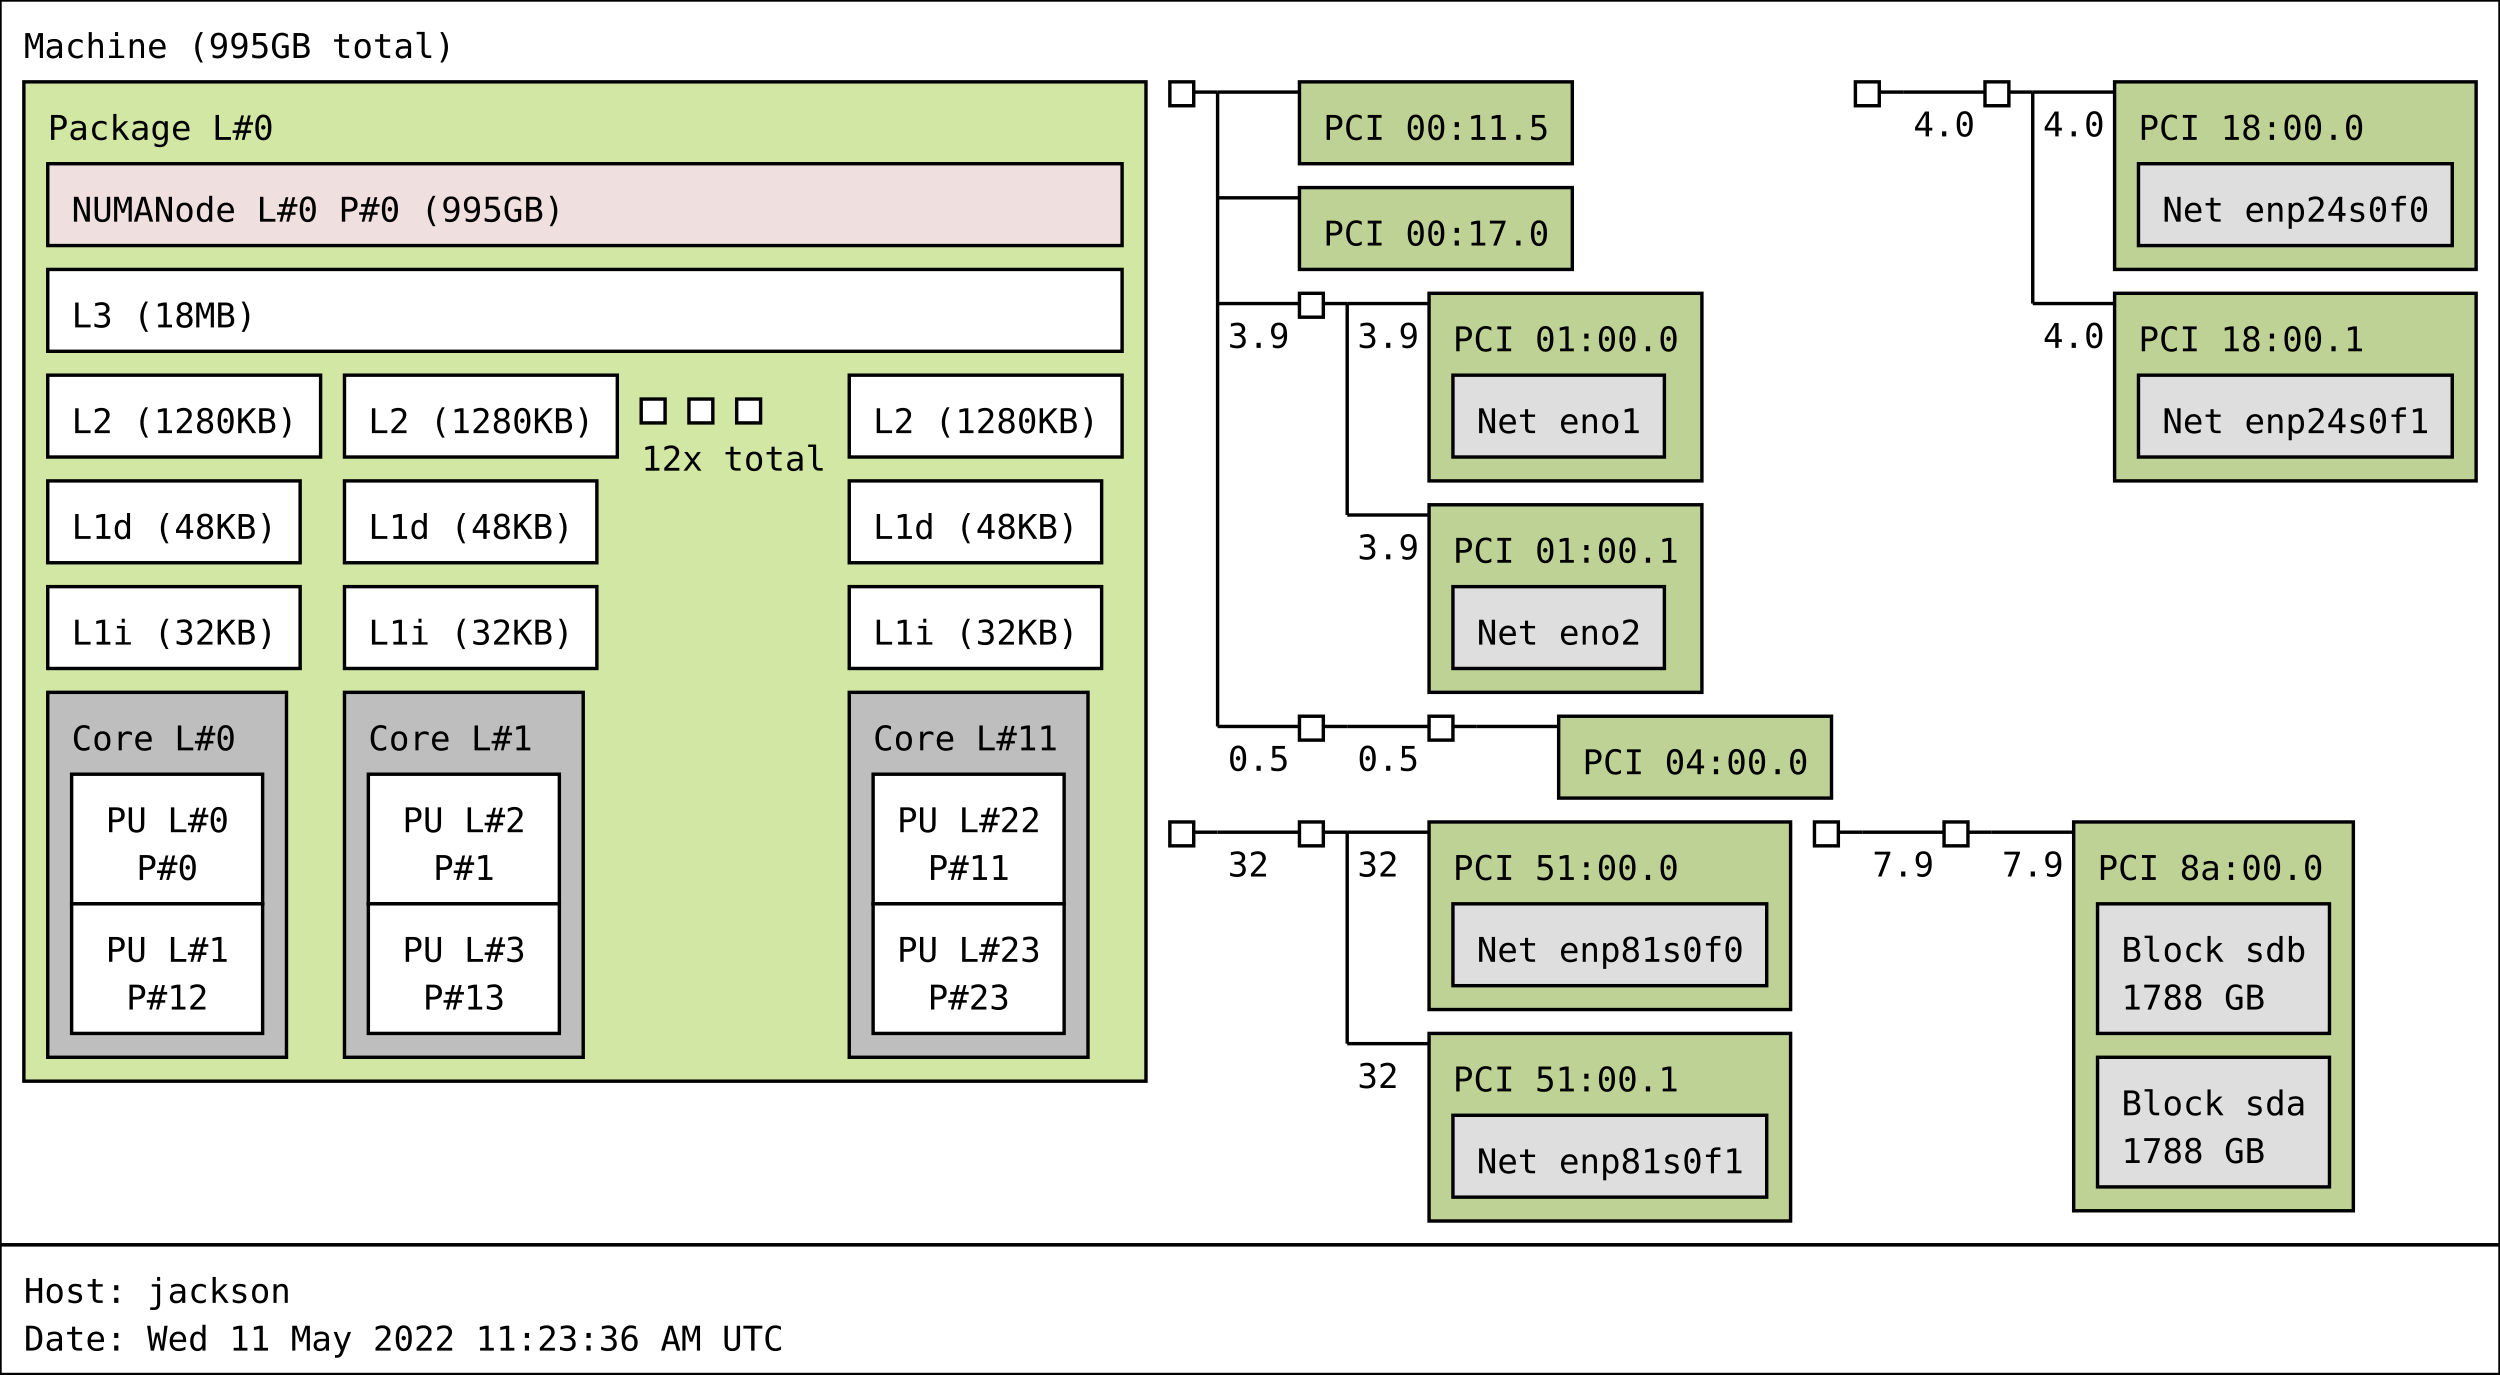
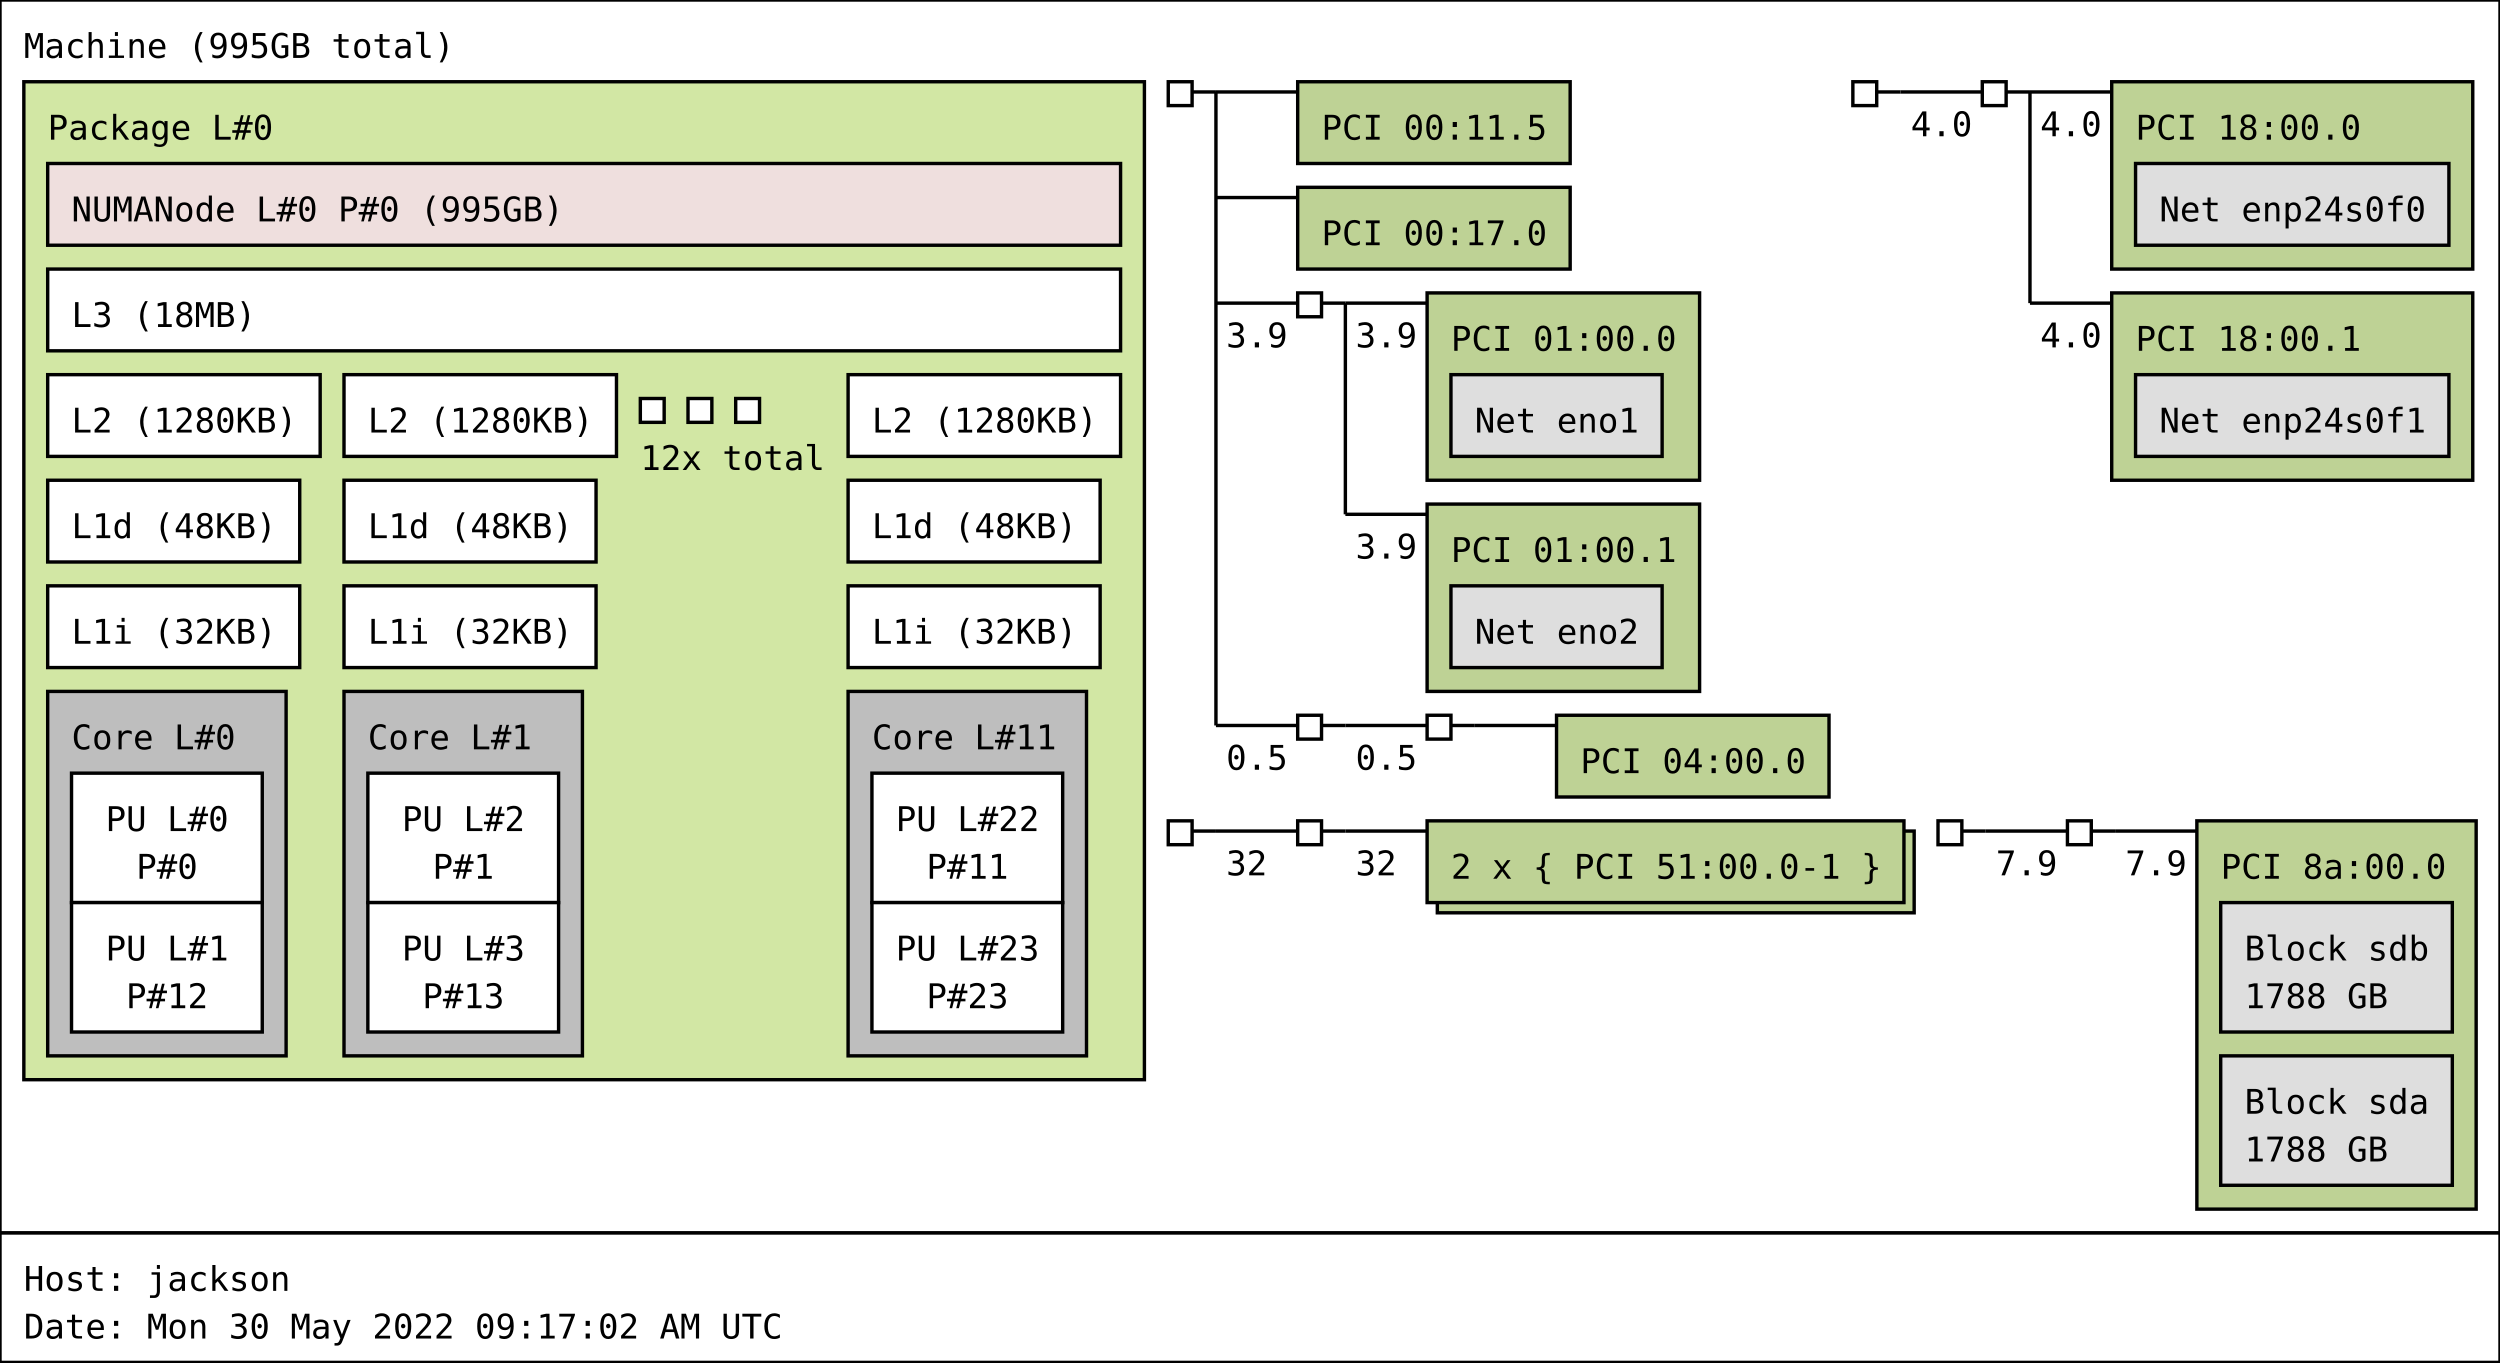
- <svg xmlns="http://www.w3.org/2000/svg" width="733px" height="403px" viewBox="0 0 733px 403px" version="1.1">
-   <rect id="Machine_0_rect" class="Machine" x="0" y="0" width="733" height="365" fill="rgb(255,255,255)" stroke="rgb(0,0,0)" stroke-width="1" />
+ <svg xmlns="http://www.w3.org/2000/svg" width="734px" height="400px" viewBox="0 0 734px 400px" version="1.1">
+   <rect id="Machine_0_rect" class="Machine" x="0" y="0" width="734" height="362" fill="rgb(255,255,255)" stroke="rgb(0,0,0)" stroke-width="1" />
  <text id="Machine_0_text" class="Machine" font-family="Monospace" x="7" y="17" fill="rgb(0,0,0)" font-size="10px">Machine (995GB total)</text>
  <rect id="Package_0_rect" class="Package" x="7" y="24" width="329" height="293" fill="rgb(210,231,164)" stroke="rgb(0,0,0)" stroke-width="1" />
  <text id="Package_0_text" class="Package" font-family="Monospace" x="14" y="41" fill="rgb(0,0,0)" font-size="10px">Package L#0</text>
  <rect id="L3_0_rect" class="L3" x="14" y="79" width="315" height="24" fill="rgb(255,255,255)" stroke="rgb(0,0,0)" stroke-width="1" />
  <text id="L3_0_text" class="L3" font-family="Monospace" x="21" y="96" fill="rgb(0,0,0)" font-size="10px">L3 (18MB)</text>
  <rect id="L2_0_rect" class="L2" x="14" y="110" width="80" height="24" fill="rgb(255,255,255)" stroke="rgb(0,0,0)" stroke-width="1" />
  <text id="L2_0_text" class="L2" font-family="Monospace" x="21" y="127" fill="rgb(0,0,0)" font-size="10px">L2 (1280KB)</text>
  <rect id="L1d_0_rect" class="L1d" x="14" y="141" width="74" height="24" fill="rgb(255,255,255)" stroke="rgb(0,0,0)" stroke-width="1" />
  <text id="L1d_0_text" class="L1d" font-family="Monospace" x="21" y="158" fill="rgb(0,0,0)" font-size="10px">L1d (48KB)</text>
  <rect id="L1i_0_rect" class="L1i" x="14" y="172" width="74" height="24" fill="rgb(255,255,255)" stroke="rgb(0,0,0)" stroke-width="1" />
  <text id="L1i_0_text" class="L1i" font-family="Monospace" x="21" y="189" fill="rgb(0,0,0)" font-size="10px">L1i (32KB)</text>
  <rect id="Core_0_rect" class="Core" x="14" y="203" width="70" height="107" fill="rgb(190,190,190)" stroke="rgb(0,0,0)" stroke-width="1" />
  <text id="Core_0_text" class="Core" font-family="Monospace" x="21" y="220" fill="rgb(0,0,0)" font-size="10px">Core L#0</text>
  <rect id="PU_0_rect" class="PU" x="21" y="227" width="56" height="38" fill="rgb(255,255,255)" stroke="rgb(0,0,0)" stroke-width="1" />
  <text id="PU_0_text" class="PU" font-family="Monospace" x="31" y="244" fill="rgb(0,0,0)" font-size="10px">PU L#0</text>
  <text id="PU_0_text_1" class="PU" font-family="Monospace" x="40" y="258" fill="rgb(0,0,0)" font-size="10px">P#0</text>
  <rect id="PU_1_rect" class="PU" x="21" y="265" width="56" height="38" fill="rgb(255,255,255)" stroke="rgb(0,0,0)" stroke-width="1" />
  <text id="PU_1_text" class="PU" font-family="Monospace" x="31" y="282" fill="rgb(0,0,0)" font-size="10px">PU L#1</text>
  <text id="PU_1_text_1" class="PU" font-family="Monospace" x="37" y="296" fill="rgb(0,0,0)" font-size="10px">P#12</text>
  <rect id="L2_1_rect" class="L2" x="101" y="110" width="80" height="24" fill="rgb(255,255,255)" stroke="rgb(0,0,0)" stroke-width="1" />
  <text id="L2_1_text" class="L2" font-family="Monospace" x="108" y="127" fill="rgb(0,0,0)" font-size="10px">L2 (1280KB)</text>
  <rect id="L1d_1_rect" class="L1d" x="101" y="141" width="74" height="24" fill="rgb(255,255,255)" stroke="rgb(0,0,0)" stroke-width="1" />
  <text id="L1d_1_text" class="L1d" font-family="Monospace" x="108" y="158" fill="rgb(0,0,0)" font-size="10px">L1d (48KB)</text>
  <rect id="L1i_1_rect" class="L1i" x="101" y="172" width="74" height="24" fill="rgb(255,255,255)" stroke="rgb(0,0,0)" stroke-width="1" />
  <text id="L1i_1_text" class="L1i" font-family="Monospace" x="108" y="189" fill="rgb(0,0,0)" font-size="10px">L1i (32KB)</text>
  <rect id="Core_1_rect" class="Core" x="101" y="203" width="70" height="107" fill="rgb(190,190,190)" stroke="rgb(0,0,0)" stroke-width="1" />
  <text id="Core_1_text" class="Core" font-family="Monospace" x="108" y="220" fill="rgb(0,0,0)" font-size="10px">Core L#1</text>
  <rect id="PU_2_rect" class="PU" x="108" y="227" width="56" height="38" fill="rgb(255,255,255)" stroke="rgb(0,0,0)" stroke-width="1" />
  <text id="PU_2_text" class="PU" font-family="Monospace" x="118" y="244" fill="rgb(0,0,0)" font-size="10px">PU L#2</text>
  <text id="PU_2_text_1" class="PU" font-family="Monospace" x="127" y="258" fill="rgb(0,0,0)" font-size="10px">P#1</text>
  <rect id="PU_3_rect" class="PU" x="108" y="265" width="56" height="38" fill="rgb(255,255,255)" stroke="rgb(0,0,0)" stroke-width="1" />
  <text id="PU_3_text" class="PU" font-family="Monospace" x="118" y="282" fill="rgb(0,0,0)" font-size="10px">PU L#3</text>
  <text id="PU_3_text_1" class="PU" font-family="Monospace" x="124" y="296" fill="rgb(0,0,0)" font-size="10px">P#13</text>
  <rect id="L2_2_rect" class="L2" x="188" y="117" width="7" height="7" fill="rgb(255,255,255)" stroke="rgb(0,0,0)" stroke-width="1" />
  <rect id="L2_2_rect" class="L2" x="202" y="117" width="7" height="7" fill="rgb(255,255,255)" stroke="rgb(0,0,0)" stroke-width="1" />
  <rect id="L2_2_rect" class="L2" x="216" y="117" width="7" height="7" fill="rgb(255,255,255)" stroke="rgb(0,0,0)" stroke-width="1" />
  <text id="L2_2_text" class="L2" font-family="Monospace" x="188" y="138" fill="rgb(0,0,0)" font-size="10px">12x total</text>
  <rect id="L2_11_rect" class="L2" x="249" y="110" width="80" height="24" fill="rgb(255,255,255)" stroke="rgb(0,0,0)" stroke-width="1" />
  <text id="L2_11_text" class="L2" font-family="Monospace" x="256" y="127" fill="rgb(0,0,0)" font-size="10px">L2 (1280KB)</text>
  <rect id="L1d_11_rect" class="L1d" x="249" y="141" width="74" height="24" fill="rgb(255,255,255)" stroke="rgb(0,0,0)" stroke-width="1" />
  <text id="L1d_11_text" class="L1d" font-family="Monospace" x="256" y="158" fill="rgb(0,0,0)" font-size="10px">L1d (48KB)</text>
  <rect id="L1i_11_rect" class="L1i" x="249" y="172" width="74" height="24" fill="rgb(255,255,255)" stroke="rgb(0,0,0)" stroke-width="1" />
  <text id="L1i_11_text" class="L1i" font-family="Monospace" x="256" y="189" fill="rgb(0,0,0)" font-size="10px">L1i (32KB)</text>
  <rect id="Core_11_rect" class="Core" x="249" y="203" width="70" height="107" fill="rgb(190,190,190)" stroke="rgb(0,0,0)" stroke-width="1" />
  <text id="Core_11_text" class="Core" font-family="Monospace" x="256" y="220" fill="rgb(0,0,0)" font-size="10px">Core L#11</text>
  <rect id="PU_22_rect" class="PU" x="256" y="227" width="56" height="38" fill="rgb(255,255,255)" stroke="rgb(0,0,0)" stroke-width="1" />
  <text id="PU_22_text" class="PU" font-family="Monospace" x="263" y="244" fill="rgb(0,0,0)" font-size="10px">PU L#22</text>
  <text id="PU_22_text_1" class="PU" font-family="Monospace" x="272" y="258" fill="rgb(0,0,0)" font-size="10px">P#11</text>
  <rect id="PU_23_rect" class="PU" x="256" y="265" width="56" height="38" fill="rgb(255,255,255)" stroke="rgb(0,0,0)" stroke-width="1" />
  <text id="PU_23_text" class="PU" font-family="Monospace" x="263" y="282" fill="rgb(0,0,0)" font-size="10px">PU L#23</text>
  <text id="PU_23_text_1" class="PU" font-family="Monospace" x="272" y="296" fill="rgb(0,0,0)" font-size="10px">P#23</text>
  <rect id="NUMANode_0_rect" class="NUMANode" x="14" y="48" width="315" height="24" fill="rgb(239,223,222)" stroke="rgb(0,0,0)" stroke-width="1" />
  <text id="NUMANode_0_text" class="NUMANode" font-family="Monospace" x="21" y="65" fill="rgb(0,0,0)" font-size="10px">NUMANode L#0 P#0 (995GB)</text>
  <rect id="HostBridge_0_rect" class="HostBridge" x="343" y="24" width="7" height="7" fill="rgb(255,255,255)" stroke="rgb(0,0,0)" stroke-width="1" />
  <line id="HostBridge_0_line" class="HostBridge" x1="350" y1="27" x2="357" y2="27" stroke="rgb(0,0,0)" stroke-width="1" />
  <line id="HostBridge_0_line_2" class="HostBridge" x1="357" y1="27" x2="381" y2="27" stroke="rgb(0,0,0)" stroke-width="1" />
  <line id="HostBridge_0_line_3" class="HostBridge" x1="357" y1="58" x2="381" y2="58" stroke="rgb(0,0,0)" stroke-width="1" />
  <line id="HostBridge_0_line_4" class="HostBridge" x1="357" y1="89" x2="381" y2="89" stroke="rgb(0,0,0)" stroke-width="1" />
  <text id="HostBridge_0_text_4" class="HostBridge" font-family="Monospace" x="360" y="102" fill="rgb(0,0,0)" font-size="10px">3.9</text>
  <line id="HostBridge_0_line_5" class="HostBridge" x1="357" y1="213" x2="381" y2="213" stroke="rgb(0,0,0)" stroke-width="1" />
  <text id="HostBridge_0_text_5" class="HostBridge" font-family="Monospace" x="360" y="226" fill="rgb(0,0,0)" font-size="10px">0.5</text>
  <line id="HostBridge_0_line_1" class="HostBridge" x1="357" y1="27" x2="357" y2="213" stroke="rgb(0,0,0)" stroke-width="1" />
  <rect id="PCI_0_rect" class="PCI" x="381" y="24" width="80" height="24" fill="rgb(190,210,149)" stroke="rgb(0,0,0)" stroke-width="1" />
  <text id="PCI_0_text" class="PCI" font-family="Monospace" x="388" y="41" fill="rgb(0,0,0)" font-size="10px">PCI 00:11.5</text>
  <rect id="PCI_1_rect" class="PCI" x="381" y="55" width="80" height="24" fill="rgb(190,210,149)" stroke="rgb(0,0,0)" stroke-width="1" />
  <text id="PCI_1_text" class="PCI" font-family="Monospace" x="388" y="72" fill="rgb(0,0,0)" font-size="10px">PCI 00:17.0</text>
  <rect id="PCIBridge_1_rect" class="PCIBridge" x="381" y="86" width="7" height="7" fill="rgb(255,255,255)" stroke="rgb(0,0,0)" stroke-width="1" />
  <line id="PCIBridge_1_line" class="PCIBridge" x1="388" y1="89" x2="395" y2="89" stroke="rgb(0,0,0)" stroke-width="1" />
  <line id="PCIBridge_1_line_2" class="PCIBridge" x1="395" y1="89" x2="419" y2="89" stroke="rgb(0,0,0)" stroke-width="1" />
  <text id="PCIBridge_1_text_2" class="PCIBridge" font-family="Monospace" x="398" y="102" fill="rgb(0,0,0)" font-size="10px">3.9</text>
  <line id="PCIBridge_1_line_3" class="PCIBridge" x1="395" y1="151" x2="419" y2="151" stroke="rgb(0,0,0)" stroke-width="1" />
  <text id="PCIBridge_1_text_3" class="PCIBridge" font-family="Monospace" x="398" y="164" fill="rgb(0,0,0)" font-size="10px">3.9</text>
  <line id="PCIBridge_1_line_1" class="PCIBridge" x1="395" y1="89" x2="395" y2="151" stroke="rgb(0,0,0)" stroke-width="1" />
  <rect id="PCI_2_rect" class="PCI" x="419" y="86" width="80" height="55" fill="rgb(190,210,149)" stroke="rgb(0,0,0)" stroke-width="1" />
  <text id="PCI_2_text" class="PCI" font-family="Monospace" x="426" y="103" fill="rgb(0,0,0)" font-size="10px">PCI 01:00.0</text>
  <rect id="Net_0_rect" class="Net" x="426" y="110" width="62" height="24" fill="rgb(222,222,222)" stroke="rgb(0,0,0)" stroke-width="1" />
  <text id="Net_0_text" class="Net" font-family="Monospace" x="433" y="127" fill="rgb(0,0,0)" font-size="10px">Net eno1</text>
  <rect id="PCI_3_rect" class="PCI" x="419" y="148" width="80" height="55" fill="rgb(190,210,149)" stroke="rgb(0,0,0)" stroke-width="1" />
  <text id="PCI_3_text" class="PCI" font-family="Monospace" x="426" y="165" fill="rgb(0,0,0)" font-size="10px">PCI 01:00.1</text>
  <rect id="Net_1_rect" class="Net" x="426" y="172" width="62" height="24" fill="rgb(222,222,222)" stroke="rgb(0,0,0)" stroke-width="1" />
  <text id="Net_1_text" class="Net" font-family="Monospace" x="433" y="189" fill="rgb(0,0,0)" font-size="10px">Net eno2</text>
  <rect id="PCIBridge_2_rect" class="PCIBridge" x="381" y="210" width="7" height="7" fill="rgb(255,255,255)" stroke="rgb(0,0,0)" stroke-width="1" />
  <line id="PCIBridge_2_line" class="PCIBridge" x1="388" y1="213" x2="395" y2="213" stroke="rgb(0,0,0)" stroke-width="1" />
  <line id="PCIBridge_2_line_2" class="PCIBridge" x1="395" y1="213" x2="419" y2="213" stroke="rgb(0,0,0)" stroke-width="1" />
  <text id="PCIBridge_2_text_2" class="PCIBridge" font-family="Monospace" x="398" y="226" fill="rgb(0,0,0)" font-size="10px">0.5</text>
  <line id="PCIBridge_2_line_1" class="PCIBridge" x1="395" y1="213" x2="395" y2="213" stroke="rgb(0,0,0)" stroke-width="1" />
  <rect id="PCIBridge_3_rect" class="PCIBridge" x="419" y="210" width="7" height="7" fill="rgb(255,255,255)" stroke="rgb(0,0,0)" stroke-width="1" />
  <line id="PCIBridge_3_line" class="PCIBridge" x1="426" y1="213" x2="433" y2="213" stroke="rgb(0,0,0)" stroke-width="1" />
  <line id="PCIBridge_3_line_2" class="PCIBridge" x1="433" y1="213" x2="457" y2="213" stroke="rgb(0,0,0)" stroke-width="1" />
  <line id="PCIBridge_3_line_1" class="PCIBridge" x1="433" y1="213" x2="433" y2="213" stroke="rgb(0,0,0)" stroke-width="1" />
  <rect id="PCI_4_rect" class="PCI" x="457" y="210" width="80" height="24" fill="rgb(190,210,149)" stroke="rgb(0,0,0)" stroke-width="1" />
  <text id="PCI_4_text" class="PCI" font-family="Monospace" x="464" y="227" fill="rgb(0,0,0)" font-size="10px">PCI 04:00.0</text>
  <rect id="HostBridge_4_rect" class="HostBridge" x="544" y="24" width="7" height="7" fill="rgb(255,255,255)" stroke="rgb(0,0,0)" stroke-width="1" />
  <line id="HostBridge_4_line" class="HostBridge" x1="551" y1="27" x2="558" y2="27" stroke="rgb(0,0,0)" stroke-width="1" />
  <line id="HostBridge_4_line_2" class="HostBridge" x1="558" y1="27" x2="582" y2="27" stroke="rgb(0,0,0)" stroke-width="1" />
  <text id="HostBridge_4_text_2" class="HostBridge" font-family="Monospace" x="561" y="40" fill="rgb(0,0,0)" font-size="10px">4.0</text>
  <line id="HostBridge_4_line_1" class="HostBridge" x1="558" y1="27" x2="558" y2="27" stroke="rgb(0,0,0)" stroke-width="1" />
  <rect id="PCIBridge_5_rect" class="PCIBridge" x="582" y="24" width="7" height="7" fill="rgb(255,255,255)" stroke="rgb(0,0,0)" stroke-width="1" />
  <line id="PCIBridge_5_line" class="PCIBridge" x1="589" y1="27" x2="596" y2="27" stroke="rgb(0,0,0)" stroke-width="1" />
  <line id="PCIBridge_5_line_2" class="PCIBridge" x1="596" y1="27" x2="620" y2="27" stroke="rgb(0,0,0)" stroke-width="1" />
  <text id="PCIBridge_5_text_2" class="PCIBridge" font-family="Monospace" x="599" y="40" fill="rgb(0,0,0)" font-size="10px">4.0</text>
  <line id="PCIBridge_5_line_3" class="PCIBridge" x1="596" y1="89" x2="620" y2="89" stroke="rgb(0,0,0)" stroke-width="1" />
  <text id="PCIBridge_5_text_3" class="PCIBridge" font-family="Monospace" x="599" y="102" fill="rgb(0,0,0)" font-size="10px">4.0</text>
  <line id="PCIBridge_5_line_1" class="PCIBridge" x1="596" y1="27" x2="596" y2="89" stroke="rgb(0,0,0)" stroke-width="1" />
  <rect id="PCI_5_rect" class="PCI" x="620" y="24" width="106" height="55" fill="rgb(190,210,149)" stroke="rgb(0,0,0)" stroke-width="1" />
  <text id="PCI_5_text" class="PCI" font-family="Monospace" x="627" y="41" fill="rgb(0,0,0)" font-size="10px">PCI 18:00.0</text>
  <rect id="Net_2_rect" class="Net" x="627" y="48" width="92" height="24" fill="rgb(222,222,222)" stroke="rgb(0,0,0)" stroke-width="1" />
  <text id="Net_2_text" class="Net" font-family="Monospace" x="634" y="65" fill="rgb(0,0,0)" font-size="10px">Net enp24s0f0</text>
  <rect id="PCI_6_rect" class="PCI" x="620" y="86" width="106" height="55" fill="rgb(190,210,149)" stroke="rgb(0,0,0)" stroke-width="1" />
  <text id="PCI_6_text" class="PCI" font-family="Monospace" x="627" y="103" fill="rgb(0,0,0)" font-size="10px">PCI 18:00.1</text>
  <rect id="Net_3_rect" class="Net" x="627" y="110" width="92" height="24" fill="rgb(222,222,222)" stroke="rgb(0,0,0)" stroke-width="1" />
  <text id="Net_3_text" class="Net" font-family="Monospace" x="634" y="127" fill="rgb(0,0,0)" font-size="10px">Net enp24s0f1</text>
  <rect id="HostBridge_6_rect" class="HostBridge" x="343" y="241" width="7" height="7" fill="rgb(255,255,255)" stroke="rgb(0,0,0)" stroke-width="1" />
  <line id="HostBridge_6_line" class="HostBridge" x1="350" y1="244" x2="357" y2="244" stroke="rgb(0,0,0)" stroke-width="1" />
  <line id="HostBridge_6_line_2" class="HostBridge" x1="357" y1="244" x2="381" y2="244" stroke="rgb(0,0,0)" stroke-width="1" />
  <text id="HostBridge_6_text_2" class="HostBridge" font-family="Monospace" x="360" y="257" fill="rgb(0,0,0)" font-size="10px">32</text>
  <line id="HostBridge_6_line_1" class="HostBridge" x1="357" y1="244" x2="357" y2="244" stroke="rgb(0,0,0)" stroke-width="1" />
  <rect id="PCIBridge_7_rect" class="PCIBridge" x="381" y="241" width="7" height="7" fill="rgb(255,255,255)" stroke="rgb(0,0,0)" stroke-width="1" />
  <line id="PCIBridge_7_line" class="PCIBridge" x1="388" y1="244" x2="395" y2="244" stroke="rgb(0,0,0)" stroke-width="1" />
  <line id="PCIBridge_7_line_2" class="PCIBridge" x1="395" y1="244" x2="419" y2="244" stroke="rgb(0,0,0)" stroke-width="1" />
  <text id="PCIBridge_7_text_2" class="PCIBridge" font-family="Monospace" x="398" y="257" fill="rgb(0,0,0)" font-size="10px">32</text>
-   <line id="PCIBridge_7_line_3" class="PCIBridge" x1="395" y1="306" x2="419" y2="306" stroke="rgb(0,0,0)" stroke-width="1" />
-   <text id="PCIBridge_7_text_3" class="PCIBridge" font-family="Monospace" x="398" y="319" fill="rgb(0,0,0)" font-size="10px">32</text>
-   <line id="PCIBridge_7_line_1" class="PCIBridge" x1="395" y1="244" x2="395" y2="306" stroke="rgb(0,0,0)" stroke-width="1" />
-   <rect id="PCI_7_rect" class="PCI" x="419" y="241" width="106" height="55" fill="rgb(190,210,149)" stroke="rgb(0,0,0)" stroke-width="1" />
-   <text id="PCI_7_text" class="PCI" font-family="Monospace" x="426" y="258" fill="rgb(0,0,0)" font-size="10px">PCI 51:00.0</text>
-   <rect id="Net_4_rect" class="Net" x="426" y="265" width="92" height="24" fill="rgb(222,222,222)" stroke="rgb(0,0,0)" stroke-width="1" />
-   <text id="Net_4_text" class="Net" font-family="Monospace" x="433" y="282" fill="rgb(0,0,0)" font-size="10px">Net enp81s0f0</text>
-   <rect id="PCI_8_rect" class="PCI" x="419" y="303" width="106" height="55" fill="rgb(190,210,149)" stroke="rgb(0,0,0)" stroke-width="1" />
-   <text id="PCI_8_text" class="PCI" font-family="Monospace" x="426" y="320" fill="rgb(0,0,0)" font-size="10px">PCI 51:00.1</text>
-   <rect id="Net_5_rect" class="Net" x="426" y="327" width="92" height="24" fill="rgb(222,222,222)" stroke="rgb(0,0,0)" stroke-width="1" />
-   <text id="Net_5_text" class="Net" font-family="Monospace" x="433" y="344" fill="rgb(0,0,0)" font-size="10px">Net enp81s0f1</text>
-   <rect id="HostBridge_8_rect" class="HostBridge" x="532" y="241" width="7" height="7" fill="rgb(255,255,255)" stroke="rgb(0,0,0)" stroke-width="1" />
-   <line id="HostBridge_8_line" class="HostBridge" x1="539" y1="244" x2="546" y2="244" stroke="rgb(0,0,0)" stroke-width="1" />
-   <line id="HostBridge_8_line_2" class="HostBridge" x1="546" y1="244" x2="570" y2="244" stroke="rgb(0,0,0)" stroke-width="1" />
-   <text id="HostBridge_8_text_2" class="HostBridge" font-family="Monospace" x="549" y="257" fill="rgb(0,0,0)" font-size="10px">7.9</text>
-   <line id="HostBridge_8_line_1" class="HostBridge" x1="546" y1="244" x2="546" y2="244" stroke="rgb(0,0,0)" stroke-width="1" />
-   <rect id="PCIBridge_9_rect" class="PCIBridge" x="570" y="241" width="7" height="7" fill="rgb(255,255,255)" stroke="rgb(0,0,0)" stroke-width="1" />
-   <line id="PCIBridge_9_line" class="PCIBridge" x1="577" y1="244" x2="584" y2="244" stroke="rgb(0,0,0)" stroke-width="1" />
-   <line id="PCIBridge_9_line_2" class="PCIBridge" x1="584" y1="244" x2="608" y2="244" stroke="rgb(0,0,0)" stroke-width="1" />
-   <text id="PCIBridge_9_text_2" class="PCIBridge" font-family="Monospace" x="587" y="257" fill="rgb(0,0,0)" font-size="10px">7.9</text>
-   <line id="PCIBridge_9_line_1" class="PCIBridge" x1="584" y1="244" x2="584" y2="244" stroke="rgb(0,0,0)" stroke-width="1" />
-   <rect id="PCI_9_rect" class="PCI" x="608" y="241" width="82" height="114" fill="rgb(190,210,149)" stroke="rgb(0,0,0)" stroke-width="1" />
-   <text id="PCI_9_text" class="PCI" font-family="Monospace" x="615" y="258" fill="rgb(0,0,0)" font-size="10px">PCI 8a:00.0</text>
-   <rect id="Block_6_rect" class="Block" x="615" y="265" width="68" height="38" fill="rgb(222,222,222)" stroke="rgb(0,0,0)" stroke-width="1" />
-   <text id="Block_6_text" class="Block" font-family="Monospace" x="622" y="282" fill="rgb(0,0,0)" font-size="10px">Block sdb</text>
-   <text id="Block_6_text_1" class="Block" font-family="Monospace" x="622" y="296" fill="rgb(0,0,0)" font-size="10px">1788 GB</text>
-   <rect id="Block_7_rect" class="Block" x="615" y="310" width="68" height="38" fill="rgb(222,222,222)" stroke="rgb(0,0,0)" stroke-width="1" />
-   <text id="Block_7_text" class="Block" font-family="Monospace" x="622" y="327" fill="rgb(0,0,0)" font-size="10px">Block sda</text>
-   <text id="Block_7_text_1" class="Block" font-family="Monospace" x="622" y="341" fill="rgb(0,0,0)" font-size="10px">1788 GB</text>
-   <rect id="anon_rect" x="0" y="365" width="733" height="38" fill="rgb(255,255,255)" stroke="rgb(0,0,0)" stroke-width="1" />
-   <text id="anon_text" font-family="Monospace" x="7" y="382" fill="rgb(0,0,0)" font-size="10px">Host: jackson</text>
-   <text id="anon_text_1" font-family="Monospace" x="7" y="396" fill="rgb(0,0,0)" font-size="10px">Date: Wed 11 May 2022 11:23:36 AM UTC</text>
+   <line id="PCIBridge_7_line_1" class="PCIBridge" x1="395" y1="244" x2="395" y2="244" stroke="rgb(0,0,0)" stroke-width="1" />
+   <rect id="PCI_7_rect_2" class="PCI" x="422" y="244" width="140" height="24" fill="rgb(190,210,149)" stroke="rgb(0,0,0)" stroke-width="1" />
+   <rect id="PCI_7_rect" class="PCI" x="419" y="241" width="140" height="24" fill="rgb(190,210,149)" stroke="rgb(0,0,0)" stroke-width="1" />
+   <text id="PCI_7_text" class="PCI" font-family="Monospace" x="426" y="258" fill="rgb(0,0,0)" font-size="10px">2 x { PCI 51:00.0-1 }</text>
+   <rect id="HostBridge_8_rect" class="HostBridge" x="569" y="241" width="7" height="7" fill="rgb(255,255,255)" stroke="rgb(0,0,0)" stroke-width="1" />
+   <line id="HostBridge_8_line" class="HostBridge" x1="576" y1="244" x2="583" y2="244" stroke="rgb(0,0,0)" stroke-width="1" />
+   <line id="HostBridge_8_line_2" class="HostBridge" x1="583" y1="244" x2="607" y2="244" stroke="rgb(0,0,0)" stroke-width="1" />
+   <text id="HostBridge_8_text_2" class="HostBridge" font-family="Monospace" x="586" y="257" fill="rgb(0,0,0)" font-size="10px">7.9</text>
+   <line id="HostBridge_8_line_1" class="HostBridge" x1="583" y1="244" x2="583" y2="244" stroke="rgb(0,0,0)" stroke-width="1" />
+   <rect id="PCIBridge_9_rect" class="PCIBridge" x="607" y="241" width="7" height="7" fill="rgb(255,255,255)" stroke="rgb(0,0,0)" stroke-width="1" />
+   <line id="PCIBridge_9_line" class="PCIBridge" x1="614" y1="244" x2="621" y2="244" stroke="rgb(0,0,0)" stroke-width="1" />
+   <line id="PCIBridge_9_line_2" class="PCIBridge" x1="621" y1="244" x2="645" y2="244" stroke="rgb(0,0,0)" stroke-width="1" />
+   <text id="PCIBridge_9_text_2" class="PCIBridge" font-family="Monospace" x="624" y="257" fill="rgb(0,0,0)" font-size="10px">7.9</text>
+   <line id="PCIBridge_9_line_1" class="PCIBridge" x1="621" y1="244" x2="621" y2="244" stroke="rgb(0,0,0)" stroke-width="1" />
+   <rect id="PCI_9_rect" class="PCI" x="645" y="241" width="82" height="114" fill="rgb(190,210,149)" stroke="rgb(0,0,0)" stroke-width="1" />
+   <text id="PCI_9_text" class="PCI" font-family="Monospace" x="652" y="258" fill="rgb(0,0,0)" font-size="10px">PCI 8a:00.0</text>
+   <rect id="Block_4_rect" class="Block" x="652" y="265" width="68" height="38" fill="rgb(222,222,222)" stroke="rgb(0,0,0)" stroke-width="1" />
+   <text id="Block_4_text" class="Block" font-family="Monospace" x="659" y="282" fill="rgb(0,0,0)" font-size="10px">Block sdb</text>
+   <text id="Block_4_text_1" class="Block" font-family="Monospace" x="659" y="296" fill="rgb(0,0,0)" font-size="10px">1788 GB</text>
+   <rect id="Block_5_rect" class="Block" x="652" y="310" width="68" height="38" fill="rgb(222,222,222)" stroke="rgb(0,0,0)" stroke-width="1" />
+   <text id="Block_5_text" class="Block" font-family="Monospace" x="659" y="327" fill="rgb(0,0,0)" font-size="10px">Block sda</text>
+   <text id="Block_5_text_1" class="Block" font-family="Monospace" x="659" y="341" fill="rgb(0,0,0)" font-size="10px">1788 GB</text>
+   <rect id="anon_rect" x="0" y="362" width="734" height="38" fill="rgb(255,255,255)" stroke="rgb(0,0,0)" stroke-width="1" />
+   <text id="anon_text" font-family="Monospace" x="7" y="379" fill="rgb(0,0,0)" font-size="10px">Host: jackson</text>
+   <text id="anon_text_1" font-family="Monospace" x="7" y="393" fill="rgb(0,0,0)" font-size="10px">Date: Mon 30 May 2022 09:17:02 AM UTC</text>
</svg>
